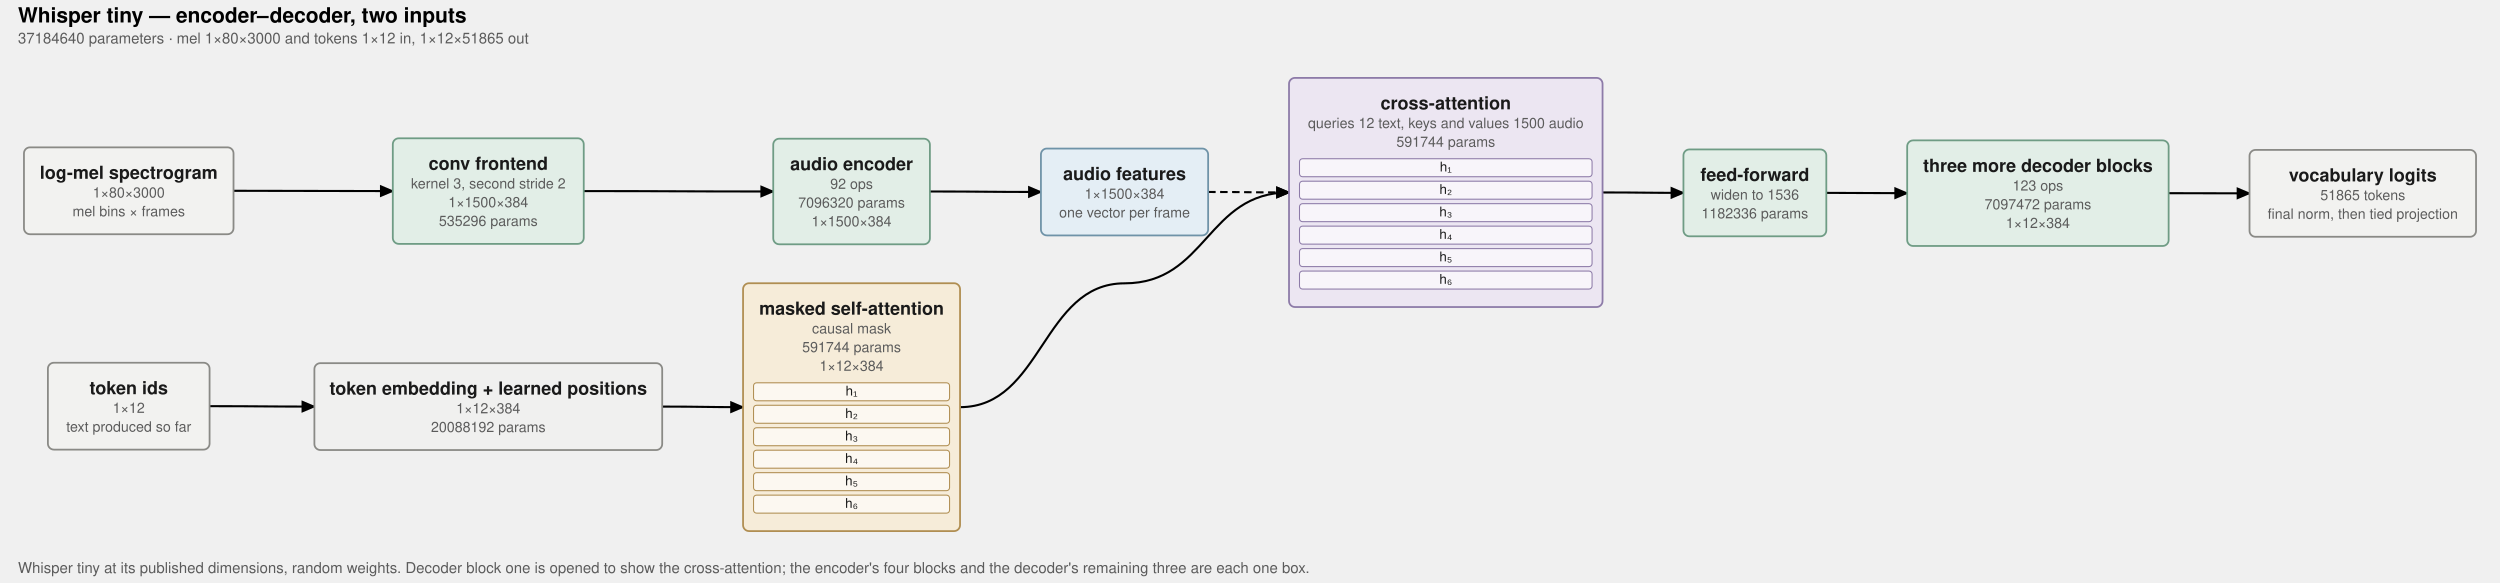
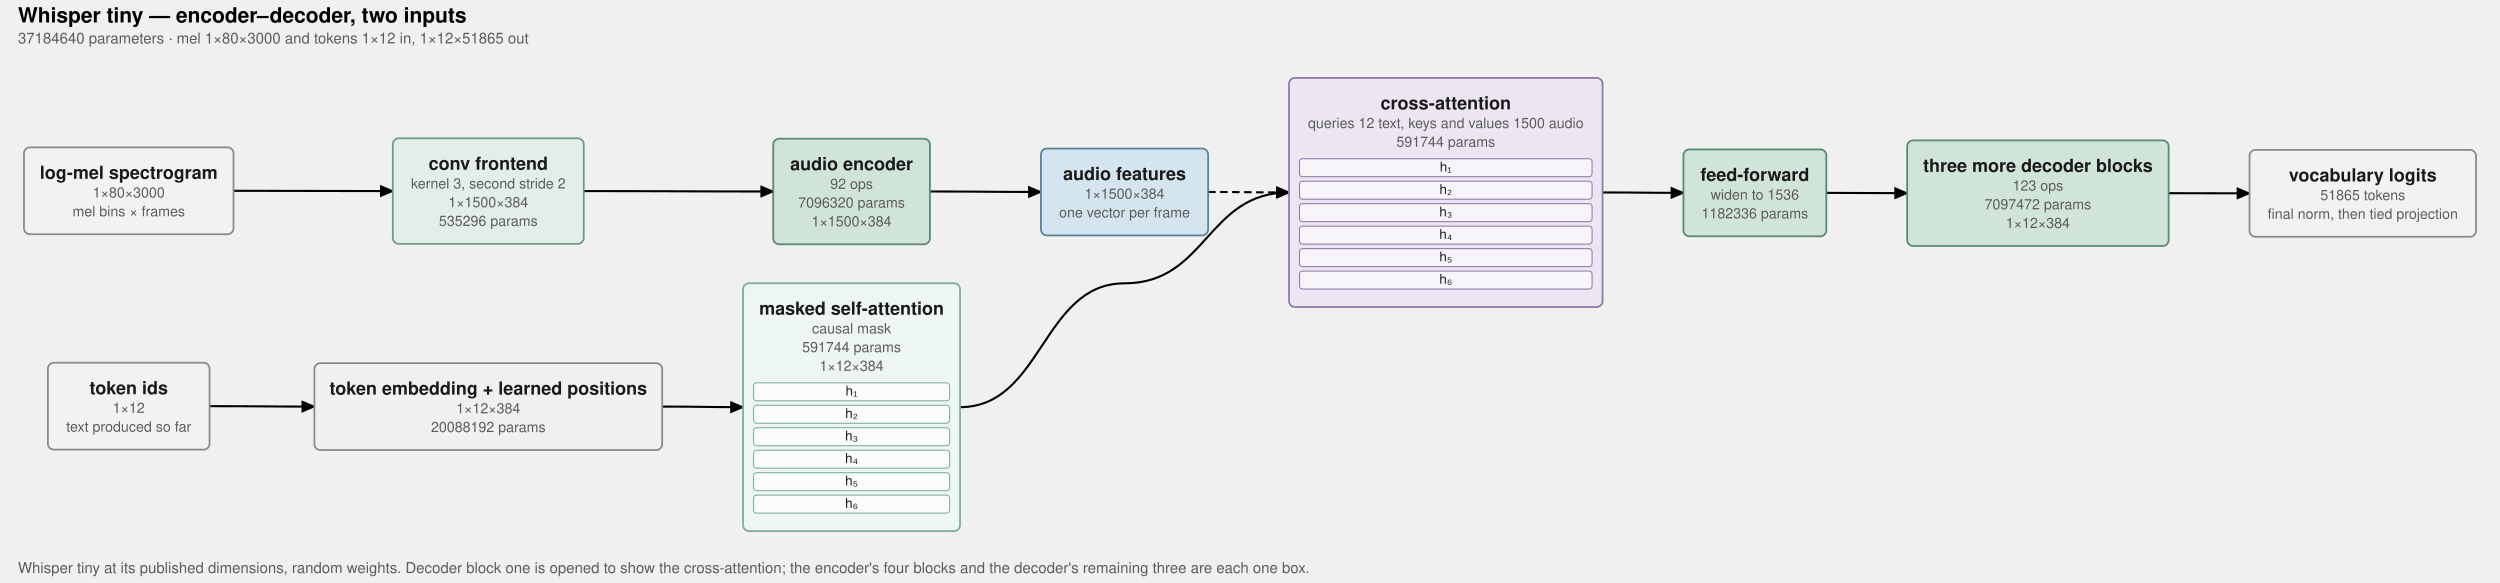
<svg xmlns="http://www.w3.org/2000/svg" class="draughtsman" role="img" aria-label="Whisper tiny — encoder–decoder, two inputs" viewBox="0 0 1669.26 388.61" width="1669.26" height="388.61">
  <defs>
    <marker id="ds-arrow" viewBox="0 0 8 8" refX="7" refY="4" markerWidth="7" markerHeight="7" orient="auto-start-reverse">
      <path d="M0 0.6 L8 4 L0 7.4 Z" style="fill:currentColor" />
    </marker>
  </defs>
  <text class="ds-title" x="12" y="15" style="font-family:Helvetica Neue, Helvetica, Arial, sans-serif;font-size:14px;font-weight:600;fill:currentColor">Whisper tiny — encoder–decoder, two inputs</text>
  <text class="ds-subtitle" x="12" y="29" style="font-family:Helvetica Neue, Helvetica, Arial, sans-serif;font-size:10px;fill:currentColor;opacity:0.62">37184640 parameters · mel 1×80×3000 and tokens 1×12 in, 1×12×51865 out</text>
  <g class="ds-body" transform="translate(0 36)">
    <path class="ds-edge ds-edge-solid" data-from="mel" data-to="frontend" d="M155.92 91.39 C209.1 91.39 209.1 91.59 262.28 91.59" style="fill:none;stroke:currentColor;stroke-width:1.4" marker-end="url(#ds-arrow)" />
    <path class="ds-edge ds-edge-solid" data-from="frontend" data-to="enc" d="M389.78 91.59 C453.03 91.59 453.03 91.86 516.29 91.86" style="fill:none;stroke:currentColor;stroke-width:1.4" marker-end="url(#ds-arrow)" />
    <path class="ds-edge ds-edge-solid" data-from="enc" data-to="audio" d="M620.89 91.86 C657.96 91.86 657.96 92.18 695.03 92.18" style="fill:none;stroke:currentColor;stroke-width:1.4" marker-end="url(#ds-arrow)" />
    <path class="ds-edge ds-edge-dashed" data-from="audio" data-to="dcross" d="M806.68 92.18 C833.68 92.18 833.68 92.5 860.68 92.5" style="fill:none;stroke:currentColor;stroke-width:1.4;stroke-dasharray:5 3" marker-end="url(#ds-arrow)" />
    <path class="ds-edge ds-edge-solid" data-from="tokens" data-to="embed" d="M139.94 235.2 C174.93 235.2 174.93 235.48 209.92 235.48" style="fill:none;stroke:currentColor;stroke-width:1.4" marker-end="url(#ds-arrow)" />
    <path class="ds-edge ds-edge-solid" data-from="embed" data-to="dself" d="M442.14 235.48 C469.14 235.48 469.14 235.86 496.14 235.86" style="fill:none;stroke:currentColor;stroke-width:1.4" marker-end="url(#ds-arrow)" />
    <path class="ds-edge ds-edge-solid" data-from="dself" data-to="dcross" d="M641.03 235.86 C695.95 235.86 695.95 153.18 750.86 153.18 C805.77 153.18 805.77 92.5 860.68 92.5" style="fill:none;stroke:currentColor;stroke-width:1.4" marker-end="url(#ds-arrow)" />
    <path class="ds-edge ds-edge-solid" data-from="dcross" data-to="dff" d="M1070.04 92.5 C1097.04 92.5 1097.04 92.78 1124.04 92.78" style="fill:none;stroke:currentColor;stroke-width:1.4" marker-end="url(#ds-arrow)" />
    <path class="ds-edge ds-edge-solid" data-from="dff" data-to="drest" d="M1219.43 92.78 C1246.43 92.78 1246.43 92.99 1273.43 92.99" style="fill:none;stroke:currentColor;stroke-width:1.4" marker-end="url(#ds-arrow)" />
    <path class="ds-edge ds-edge-solid" data-from="drest" data-to="logits" d="M1448.01 92.99 C1475.01 92.99 1475.01 93.1 1502.01 93.1" style="fill:none;stroke:currentColor;stroke-width:1.4" marker-end="url(#ds-arrow)" />
    <g class="ds-stage ds-kind-input" data-stage="mel">
      <rect x="16" y="62.39" width="139.92" height="58" rx="4" style="fill:#f2f2f0;stroke:#8a8a86;stroke-width:1.2" />
      <text x="85.96" y="83.39" text-anchor="middle" style="font-family:Helvetica Neue, Helvetica, Arial, sans-serif;font-size:12.0px;font-weight:600;fill:#1a1a1a">log-mel spectrogram</text>
      <text x="85.96" y="95.89" text-anchor="middle" style="font-family:Helvetica Neue, Helvetica, Arial, sans-serif;font-size:9.5px;fill:#5b5b5b">1×80×3000</text>
      <text x="85.96" y="108.39" text-anchor="middle" style="font-family:Helvetica Neue, Helvetica, Arial, sans-serif;font-size:9.5px;fill:#5b5b5b">mel bins × frames</text>
    </g>
    <g class="ds-stage ds-kind-conv" data-stage="frontend">
      <rect x="262.28" y="56.34" width="127.49" height="70.5" rx="4" style="fill:#e2eee7;stroke:#6f9c85;stroke-width:1.2" />
      <text x="326.03" y="77.34" text-anchor="middle" style="font-family:Helvetica Neue, Helvetica, Arial, sans-serif;font-size:12.0px;font-weight:600;fill:#1a1a1a">conv frontend</text>
      <text x="326.03" y="89.84" text-anchor="middle" style="font-family:Helvetica Neue, Helvetica, Arial, sans-serif;font-size:9.5px;fill:#5b5b5b">kernel 3, second stride 2</text>
      <text x="326.03" y="102.34" text-anchor="middle" style="font-family:Helvetica Neue, Helvetica, Arial, sans-serif;font-size:9.5px;fill:#5b5b5b">1×1500×384</text>
      <text x="326.03" y="114.84" text-anchor="middle" style="font-family:Helvetica Neue, Helvetica, Arial, sans-serif;font-size:9.5px;fill:#5b5b5b">535296 params</text>
    </g>
    <g class="ds-stage ds-kind-stack" data-stage="enc">
-       <rect x="516.29" y="56.61" width="104.61" height="70.5" rx="4" style="fill:#e2eee7;stroke:#6f9c85;stroke-width:1.2" />
+       <rect x="516.29" y="56.61" width="104.61" height="70.5" rx="4" style="fill:#d1e4d9;stroke:#5a8a71;stroke-width:1.2" />
      <text x="568.59" y="77.61" text-anchor="middle" style="font-family:Helvetica Neue, Helvetica, Arial, sans-serif;font-size:12.0px;font-weight:600;fill:#1a1a1a">audio encoder</text>
      <text x="568.59" y="90.11" text-anchor="middle" style="font-family:Helvetica Neue, Helvetica, Arial, sans-serif;font-size:9.5px;fill:#5b5b5b">92 ops</text>
      <text x="568.59" y="102.61" text-anchor="middle" style="font-family:Helvetica Neue, Helvetica, Arial, sans-serif;font-size:9.5px;fill:#5b5b5b">7096320 params</text>
      <text x="568.59" y="115.11" text-anchor="middle" style="font-family:Helvetica Neue, Helvetica, Arial, sans-serif;font-size:9.5px;fill:#5b5b5b">1×1500×384</text>
    </g>
    <g class="ds-stage ds-kind-reduce" data-stage="audio">
-       <rect x="695.03" y="63.18" width="111.65" height="58" rx="4" style="fill:#e4eef5;stroke:#6f93a8;stroke-width:1.2" />
+       <rect x="695.03" y="63.18" width="111.65" height="58" rx="4" style="fill:#d5e5ef;stroke:#5b829a;stroke-width:1.2" />
      <text x="750.86" y="84.18" text-anchor="middle" style="font-family:Helvetica Neue, Helvetica, Arial, sans-serif;font-size:12.0px;font-weight:600;fill:#1a1a1a">audio features</text>
      <text x="750.86" y="96.68" text-anchor="middle" style="font-family:Helvetica Neue, Helvetica, Arial, sans-serif;font-size:9.5px;fill:#5b5b5b">1×1500×384</text>
      <text x="750.86" y="109.18" text-anchor="middle" style="font-family:Helvetica Neue, Helvetica, Arial, sans-serif;font-size:9.5px;fill:#5b5b5b">one vector per frame</text>
    </g>
    <g class="ds-stage ds-kind-input" data-stage="tokens">
      <rect x="31.98" y="206.2" width="107.96" height="58" rx="4" style="fill:#f2f2f0;stroke:#8a8a86;stroke-width:1.2" />
      <text x="85.96" y="227.2" text-anchor="middle" style="font-family:Helvetica Neue, Helvetica, Arial, sans-serif;font-size:12.0px;font-weight:600;fill:#1a1a1a">token ids</text>
      <text x="85.96" y="239.7" text-anchor="middle" style="font-family:Helvetica Neue, Helvetica, Arial, sans-serif;font-size:9.5px;fill:#5b5b5b">1×12</text>
      <text x="85.96" y="252.2" text-anchor="middle" style="font-family:Helvetica Neue, Helvetica, Arial, sans-serif;font-size:9.5px;fill:#5b5b5b">text produced so far</text>
    </g>
    <g class="ds-stage ds-kind-op" data-stage="embed">
      <rect x="209.92" y="206.48" width="232.23" height="58" rx="4" style="fill:#f0f0ef;stroke:#8a8a86;stroke-width:1.2" />
      <text x="326.03" y="227.48" text-anchor="middle" style="font-family:Helvetica Neue, Helvetica, Arial, sans-serif;font-size:12.0px;font-weight:600;fill:#1a1a1a">token embedding + learned positions</text>
      <text x="326.03" y="239.98" text-anchor="middle" style="font-family:Helvetica Neue, Helvetica, Arial, sans-serif;font-size:9.5px;fill:#5b5b5b">1×12×384</text>
      <text x="326.03" y="252.48" text-anchor="middle" style="font-family:Helvetica Neue, Helvetica, Arial, sans-serif;font-size:9.5px;fill:#5b5b5b">20088192 params</text>
    </g>
    <g class="ds-stage ds-kind-kernel" data-stage="dself">
-       <rect x="496.14" y="153.11" width="144.89" height="165.5" rx="4" style="fill:#f6ecd9;stroke:#b08e52;stroke-width:1.2" />
+       <rect x="496.14" y="153.11" width="144.89" height="165.5" rx="4" style="fill:#eef6f1;stroke:#7fae99;stroke-width:1.2" />
      <text x="568.59" y="174.11" text-anchor="middle" style="font-family:Helvetica Neue, Helvetica, Arial, sans-serif;font-size:12.0px;font-weight:600;fill:#1a1a1a">masked self-attention</text>
      <text x="568.59" y="186.61" text-anchor="middle" style="font-family:Helvetica Neue, Helvetica, Arial, sans-serif;font-size:9.5px;fill:#5b5b5b">causal mask</text>
      <text x="568.59" y="199.11" text-anchor="middle" style="font-family:Helvetica Neue, Helvetica, Arial, sans-serif;font-size:9.5px;fill:#5b5b5b">591744 params</text>
      <text x="568.59" y="211.61" text-anchor="middle" style="font-family:Helvetica Neue, Helvetica, Arial, sans-serif;font-size:9.5px;fill:#5b5b5b">1×12×384</text>
-       <rect class="ds-lane" x="503.14" y="219.61" width="130.89" height="12" rx="2" style="fill:#ffffff;fill-opacity:0.62;stroke:#b08e52;stroke-width:0.7" />
+       <rect class="ds-lane" x="503.14" y="219.61" width="130.89" height="12" rx="2" style="fill:#ffffff;fill-opacity:0.62;stroke:#7fae99;stroke-width:0.7" />
      <text x="568.59" y="228.11" text-anchor="middle" style="font-family:Helvetica Neue, Helvetica, Arial, sans-serif;font-size:9.0px;fill:#1a1a1a">h₁</text>
-       <rect class="ds-lane" x="503.14" y="234.61" width="130.89" height="12" rx="2" style="fill:#ffffff;fill-opacity:0.62;stroke:#b08e52;stroke-width:0.7" />
+       <rect class="ds-lane" x="503.14" y="234.61" width="130.89" height="12" rx="2" style="fill:#ffffff;fill-opacity:0.62;stroke:#7fae99;stroke-width:0.7" />
      <text x="568.59" y="243.11" text-anchor="middle" style="font-family:Helvetica Neue, Helvetica, Arial, sans-serif;font-size:9.0px;fill:#1a1a1a">h₂</text>
-       <rect class="ds-lane" x="503.14" y="249.61" width="130.89" height="12" rx="2" style="fill:#ffffff;fill-opacity:0.62;stroke:#b08e52;stroke-width:0.7" />
+       <rect class="ds-lane" x="503.14" y="249.61" width="130.89" height="12" rx="2" style="fill:#ffffff;fill-opacity:0.62;stroke:#7fae99;stroke-width:0.7" />
      <text x="568.59" y="258.11" text-anchor="middle" style="font-family:Helvetica Neue, Helvetica, Arial, sans-serif;font-size:9.0px;fill:#1a1a1a">h₃</text>
-       <rect class="ds-lane" x="503.14" y="264.61" width="130.89" height="12" rx="2" style="fill:#ffffff;fill-opacity:0.62;stroke:#b08e52;stroke-width:0.7" />
+       <rect class="ds-lane" x="503.14" y="264.61" width="130.89" height="12" rx="2" style="fill:#ffffff;fill-opacity:0.62;stroke:#7fae99;stroke-width:0.7" />
      <text x="568.59" y="273.11" text-anchor="middle" style="font-family:Helvetica Neue, Helvetica, Arial, sans-serif;font-size:9.0px;fill:#1a1a1a">h₄</text>
-       <rect class="ds-lane" x="503.14" y="279.61" width="130.89" height="12" rx="2" style="fill:#ffffff;fill-opacity:0.62;stroke:#b08e52;stroke-width:0.7" />
+       <rect class="ds-lane" x="503.14" y="279.61" width="130.89" height="12" rx="2" style="fill:#ffffff;fill-opacity:0.62;stroke:#7fae99;stroke-width:0.7" />
      <text x="568.59" y="288.11" text-anchor="middle" style="font-family:Helvetica Neue, Helvetica, Arial, sans-serif;font-size:9.0px;fill:#1a1a1a">h₅</text>
-       <rect class="ds-lane" x="503.14" y="294.61" width="130.89" height="12" rx="2" style="fill:#ffffff;fill-opacity:0.62;stroke:#b08e52;stroke-width:0.7" />
+       <rect class="ds-lane" x="503.14" y="294.61" width="130.89" height="12" rx="2" style="fill:#ffffff;fill-opacity:0.62;stroke:#7fae99;stroke-width:0.7" />
      <text x="568.59" y="303.11" text-anchor="middle" style="font-family:Helvetica Neue, Helvetica, Arial, sans-serif;font-size:9.0px;fill:#1a1a1a">h₆</text>
    </g>
    <g class="ds-stage ds-kind-concat" data-stage="dcross">
      <rect x="860.68" y="16" width="209.35" height="153" rx="4" style="fill:#ece6f2;stroke:#8d7ba8;stroke-width:1.2" />
      <text x="965.36" y="37" text-anchor="middle" style="font-family:Helvetica Neue, Helvetica, Arial, sans-serif;font-size:12.0px;font-weight:600;fill:#1a1a1a">cross-attention</text>
      <text x="965.36" y="49.5" text-anchor="middle" style="font-family:Helvetica Neue, Helvetica, Arial, sans-serif;font-size:9.5px;fill:#5b5b5b">queries 12 text, keys and values 1500 audio</text>
      <text x="965.36" y="62" text-anchor="middle" style="font-family:Helvetica Neue, Helvetica, Arial, sans-serif;font-size:9.5px;fill:#5b5b5b">591744 params</text>
      <rect class="ds-lane" x="867.68" y="70" width="195.35" height="12" rx="2" style="fill:#ffffff;fill-opacity:0.62;stroke:#8d7ba8;stroke-width:0.7" />
      <text x="965.36" y="78.5" text-anchor="middle" style="font-family:Helvetica Neue, Helvetica, Arial, sans-serif;font-size:9.0px;fill:#1a1a1a">h₁</text>
      <rect class="ds-lane" x="867.68" y="85" width="195.35" height="12" rx="2" style="fill:#ffffff;fill-opacity:0.62;stroke:#8d7ba8;stroke-width:0.7" />
      <text x="965.36" y="93.5" text-anchor="middle" style="font-family:Helvetica Neue, Helvetica, Arial, sans-serif;font-size:9.0px;fill:#1a1a1a">h₂</text>
      <rect class="ds-lane" x="867.68" y="100" width="195.35" height="12" rx="2" style="fill:#ffffff;fill-opacity:0.62;stroke:#8d7ba8;stroke-width:0.7" />
      <text x="965.36" y="108.5" text-anchor="middle" style="font-family:Helvetica Neue, Helvetica, Arial, sans-serif;font-size:9.0px;fill:#1a1a1a">h₃</text>
      <rect class="ds-lane" x="867.68" y="115" width="195.35" height="12" rx="2" style="fill:#ffffff;fill-opacity:0.62;stroke:#8d7ba8;stroke-width:0.7" />
      <text x="965.36" y="123.5" text-anchor="middle" style="font-family:Helvetica Neue, Helvetica, Arial, sans-serif;font-size:9.0px;fill:#1a1a1a">h₄</text>
      <rect class="ds-lane" x="867.68" y="130" width="195.35" height="12" rx="2" style="fill:#ffffff;fill-opacity:0.62;stroke:#8d7ba8;stroke-width:0.7" />
      <text x="965.36" y="138.5" text-anchor="middle" style="font-family:Helvetica Neue, Helvetica, Arial, sans-serif;font-size:9.0px;fill:#1a1a1a">h₅</text>
      <rect class="ds-lane" x="867.68" y="145" width="195.35" height="12" rx="2" style="fill:#ffffff;fill-opacity:0.62;stroke:#8d7ba8;stroke-width:0.7" />
      <text x="965.36" y="153.5" text-anchor="middle" style="font-family:Helvetica Neue, Helvetica, Arial, sans-serif;font-size:9.0px;fill:#1a1a1a">h₆</text>
    </g>
    <g class="ds-stage ds-kind-stack" data-stage="dff">
-       <rect x="1124.04" y="63.78" width="95.4" height="58" rx="4" style="fill:#e2eee7;stroke:#6f9c85;stroke-width:1.2" />
+       <rect x="1124.04" y="63.78" width="95.4" height="58" rx="4" style="fill:#d1e4d9;stroke:#5a8a71;stroke-width:1.2" />
      <text x="1171.73" y="84.78" text-anchor="middle" style="font-family:Helvetica Neue, Helvetica, Arial, sans-serif;font-size:12.0px;font-weight:600;fill:#1a1a1a">feed-forward</text>
      <text x="1171.73" y="97.28" text-anchor="middle" style="font-family:Helvetica Neue, Helvetica, Arial, sans-serif;font-size:9.5px;fill:#5b5b5b">widen to 1536</text>
      <text x="1171.73" y="109.78" text-anchor="middle" style="font-family:Helvetica Neue, Helvetica, Arial, sans-serif;font-size:9.5px;fill:#5b5b5b">1182336 params</text>
    </g>
    <g class="ds-stage ds-kind-stack" data-stage="drest">
-       <rect x="1273.43" y="57.74" width="174.58" height="70.5" rx="4" style="fill:#e2eee7;stroke:#6f9c85;stroke-width:1.2" />
+       <rect x="1273.43" y="57.74" width="174.58" height="70.5" rx="4" style="fill:#d1e4d9;stroke:#5a8a71;stroke-width:1.2" />
      <text x="1360.72" y="78.74" text-anchor="middle" style="font-family:Helvetica Neue, Helvetica, Arial, sans-serif;font-size:12.0px;font-weight:600;fill:#1a1a1a">three more decoder blocks</text>
      <text x="1360.72" y="91.24" text-anchor="middle" style="font-family:Helvetica Neue, Helvetica, Arial, sans-serif;font-size:9.5px;fill:#5b5b5b">123 ops</text>
      <text x="1360.72" y="103.74" text-anchor="middle" style="font-family:Helvetica Neue, Helvetica, Arial, sans-serif;font-size:9.5px;fill:#5b5b5b">7097472 params</text>
      <text x="1360.72" y="116.24" text-anchor="middle" style="font-family:Helvetica Neue, Helvetica, Arial, sans-serif;font-size:9.5px;fill:#5b5b5b">1×12×384</text>
    </g>
    <g class="ds-stage ds-kind-output" data-stage="logits">
      <rect x="1502.01" y="64.1" width="151.25" height="58" rx="4" style="fill:#f2f2f0;stroke:#8a8a86;stroke-width:1.2" />
      <text x="1577.64" y="85.1" text-anchor="middle" style="font-family:Helvetica Neue, Helvetica, Arial, sans-serif;font-size:12.0px;font-weight:600;fill:#1a1a1a">vocabulary logits</text>
      <text x="1577.64" y="97.6" text-anchor="middle" style="font-family:Helvetica Neue, Helvetica, Arial, sans-serif;font-size:9.5px;fill:#5b5b5b">51865 tokens</text>
      <text x="1577.64" y="110.1" text-anchor="middle" style="font-family:Helvetica Neue, Helvetica, Arial, sans-serif;font-size:9.5px;fill:#5b5b5b">final norm, then tied projection</text>
    </g>
  </g>
  <text class="ds-caption" x="12" y="382.61" style="font-family:Helvetica Neue, Helvetica, Arial, sans-serif;font-size:10.0px;fill:currentColor;opacity:0.62">Whisper tiny at its published dimensions, random weights. Decoder block one is opened to show the cross-attention; the encoder's four blocks and the decoder's remaining three are each one box.</text>
</svg>
